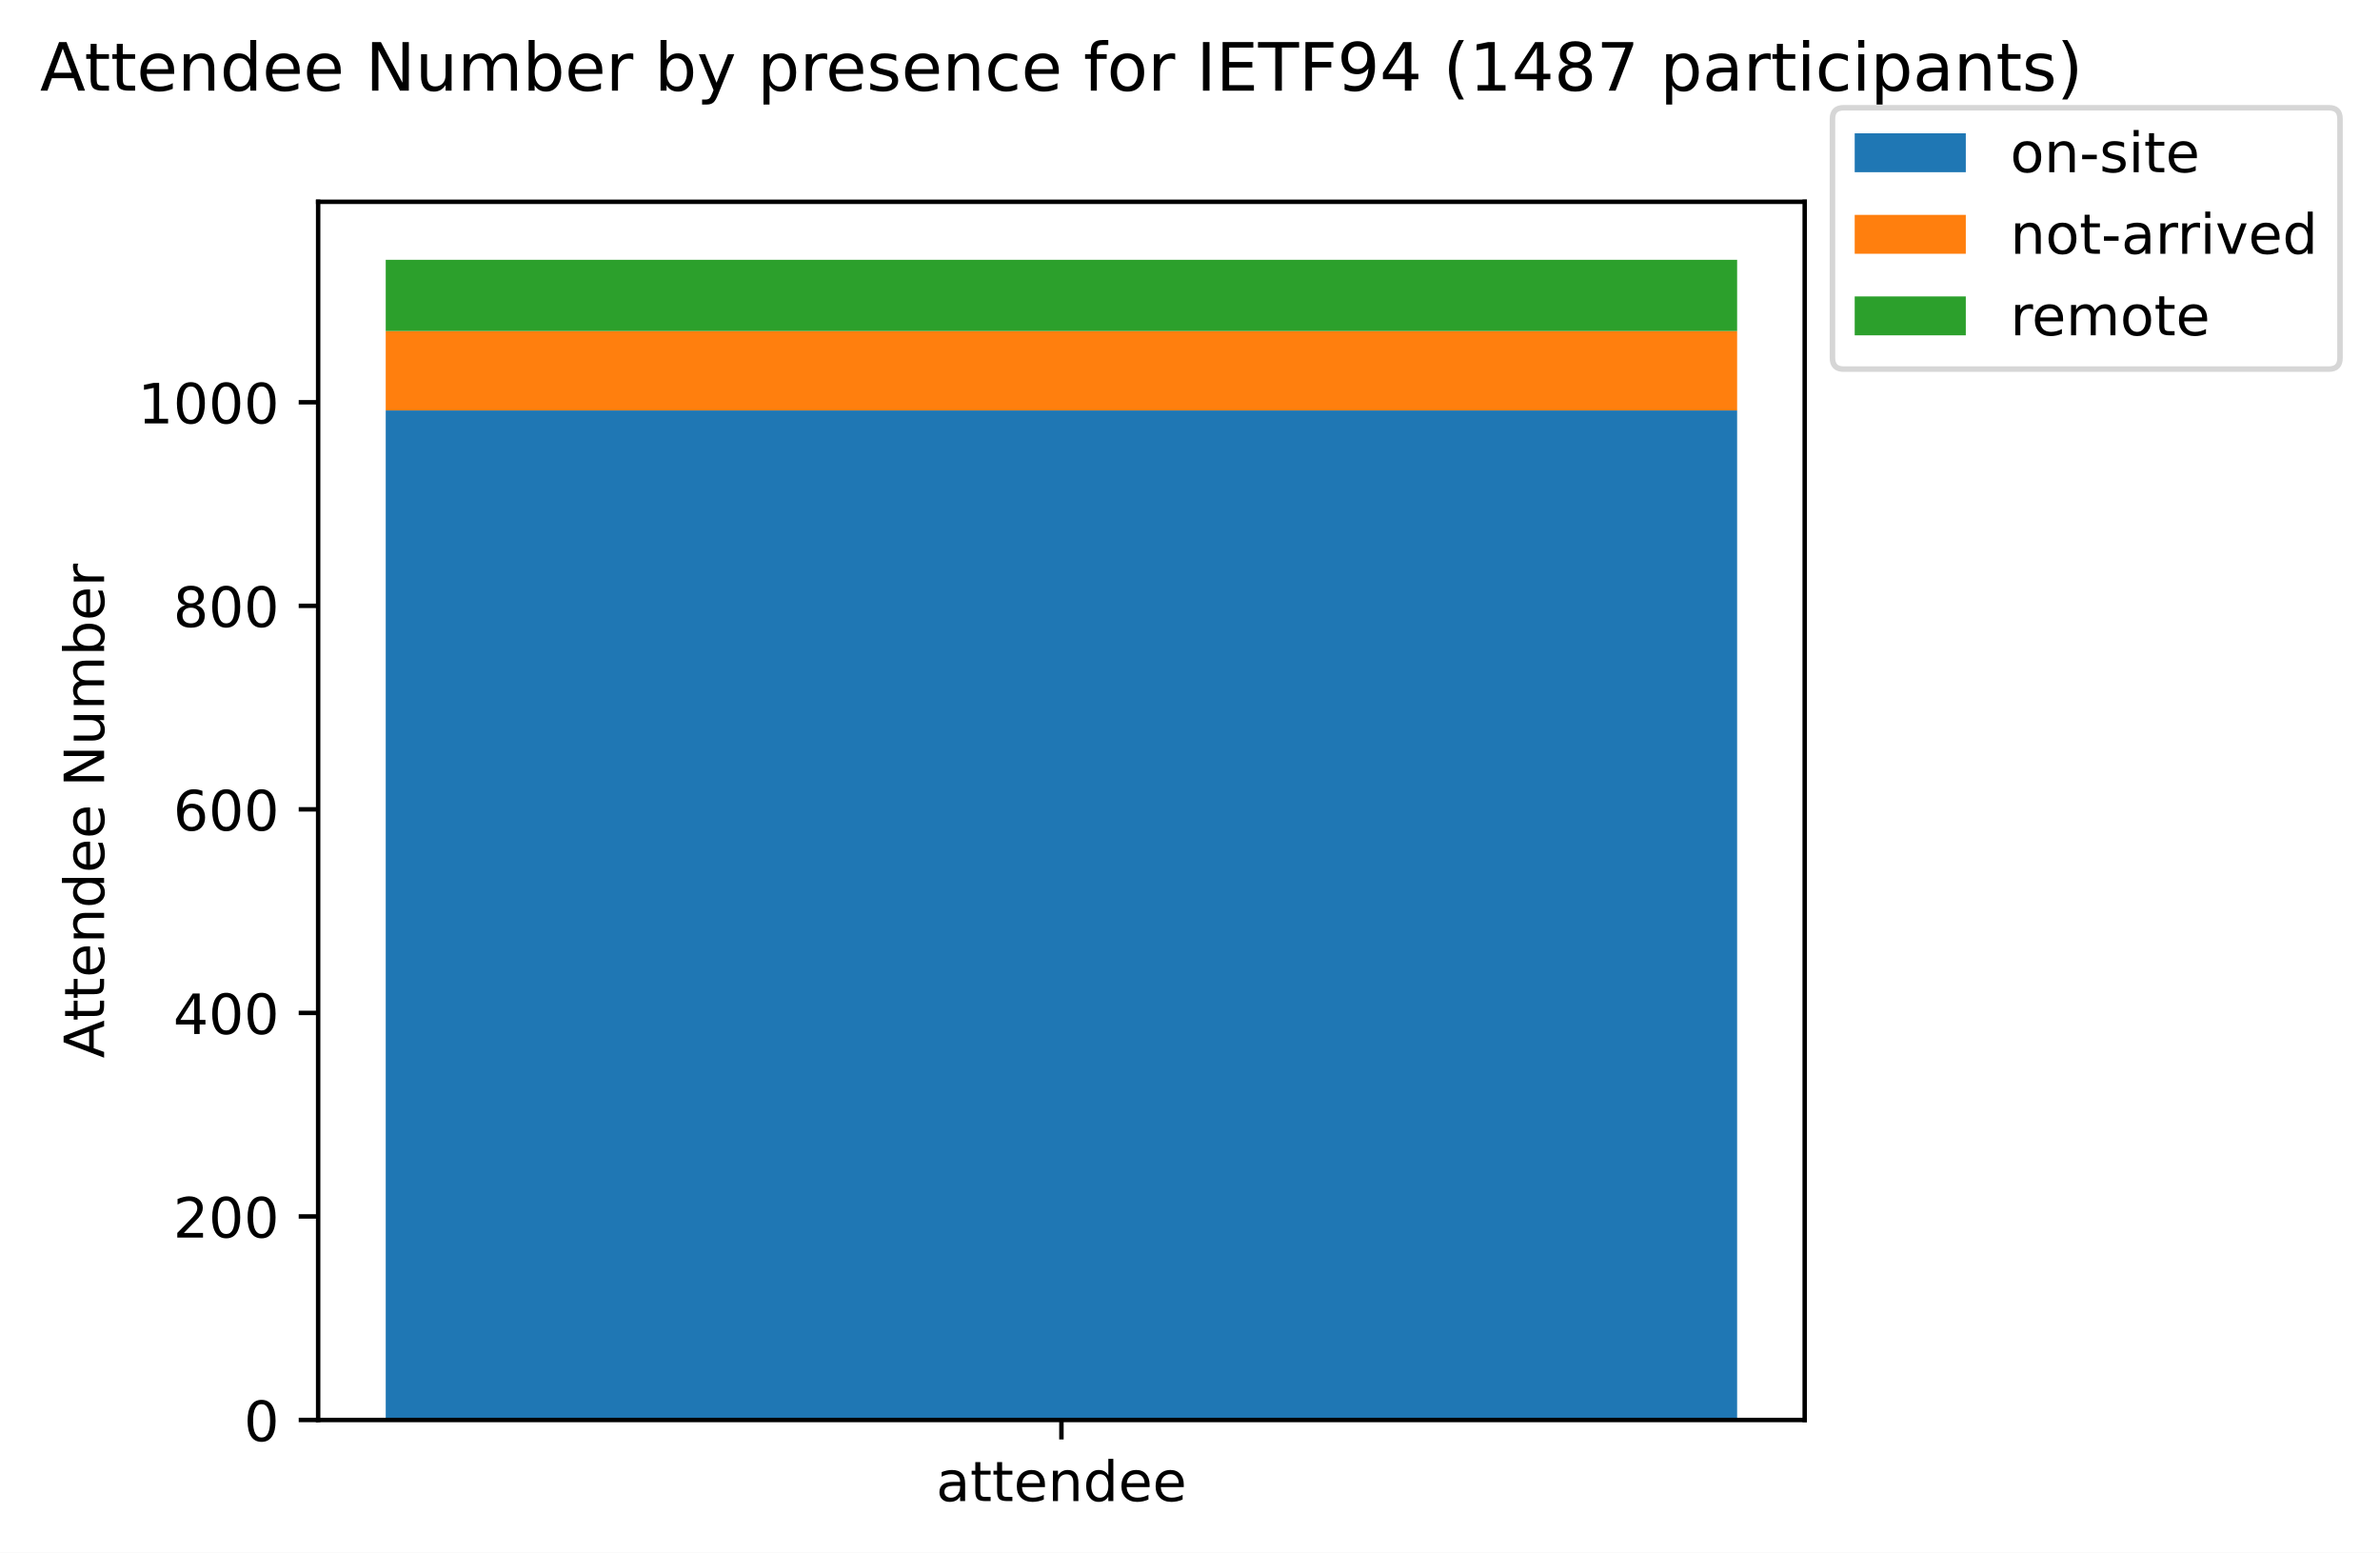
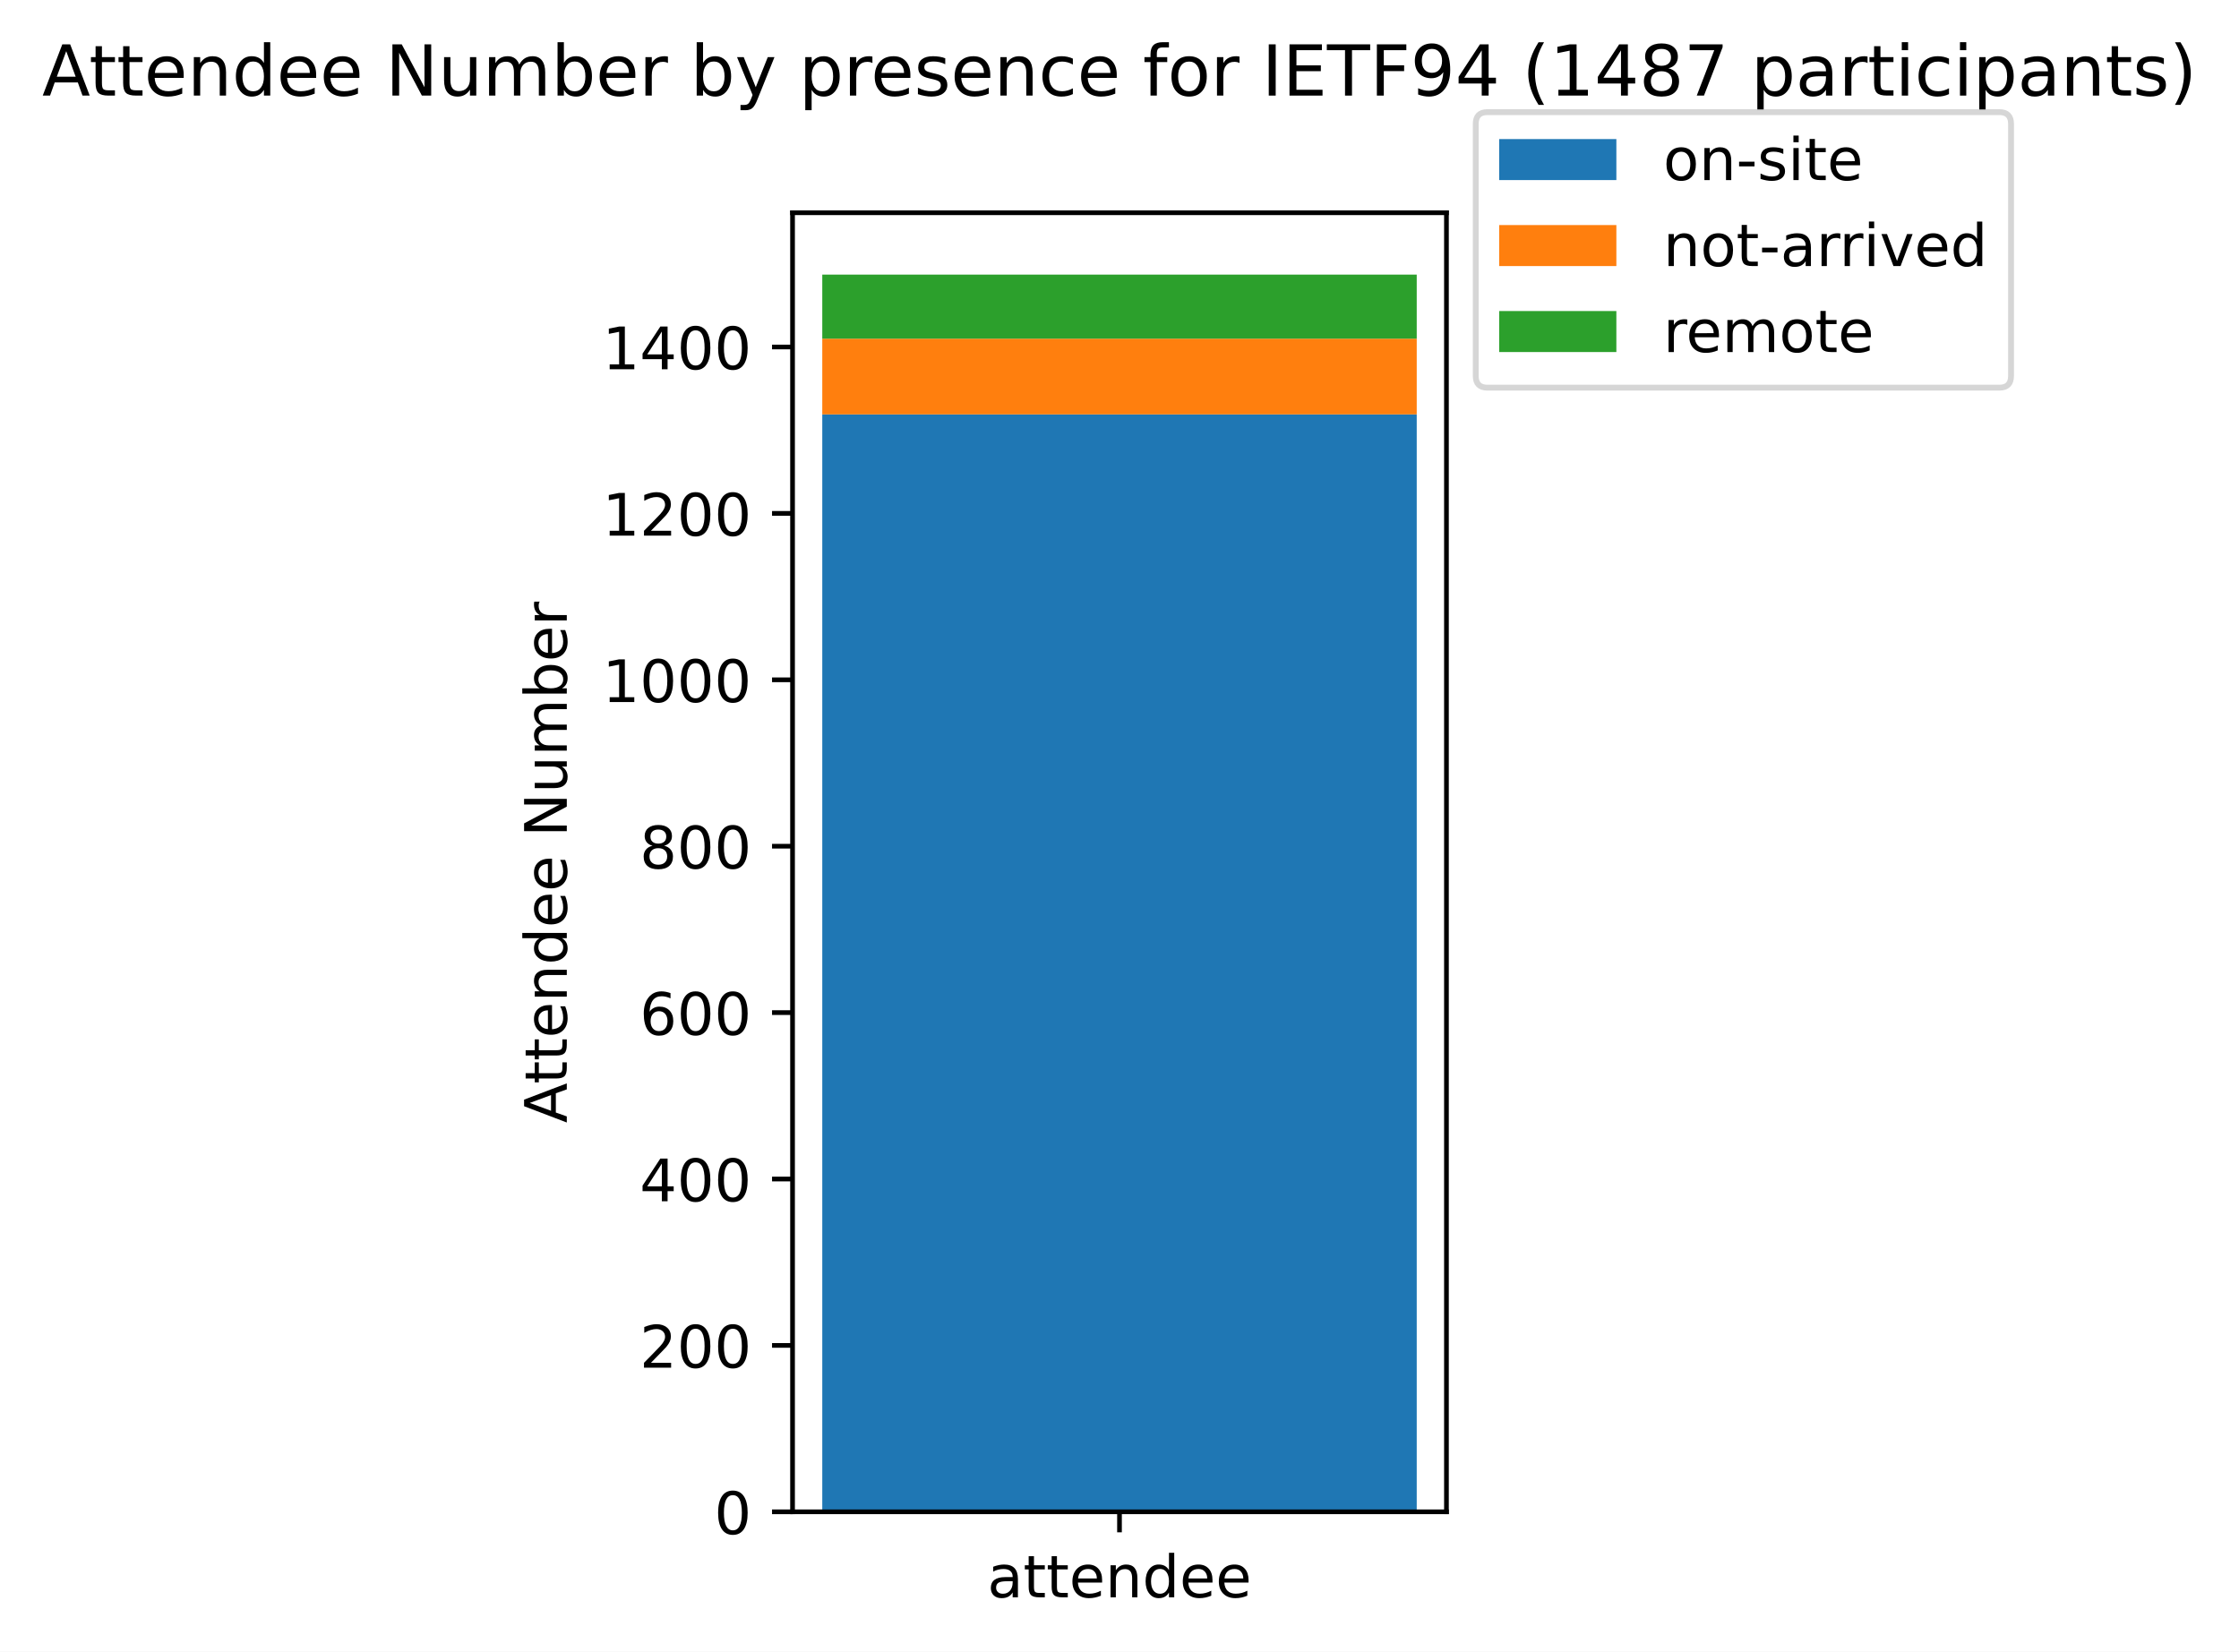
- <svg xmlns="http://www.w3.org/2000/svg" xmlns:xlink="http://www.w3.org/1999/xlink" height="279.436pt" version="1.1" viewBox="0 0 428.416 279.436" width="428.416pt">
+ <svg xmlns="http://www.w3.org/2000/svg" xmlns:xlink="http://www.w3.org/1999/xlink" height="281.956pt" version="1.1" viewBox="0 0 382.127 281.956" width="382.127pt">
  <defs>
    <style type="text/css">
*{stroke-linecap:butt;stroke-linejoin:round;}
  </style>
  </defs>
  <g id="figure_1">
    <g id="patch_1">
-       <path d="M 0 279.436  L 428.416 279.436  L 428.416 0  L 0 0  z " style="fill:#ffffff;" />
+       <path d="M 0 281.956  L 382.127 281.956  L 382.127 0  L 0 0  z " style="fill:#ffffff;" />
    </g>
    <g id="axes_1">
      <g id="patch_2">
-         <path d="M 57.268 255.558  L 324.858 255.558  L 324.858 36.318  L 57.268 36.318  z " style="fill:#ffffff;" />
+         <path d="M 135.263 258.078  L 246.863 258.078  L 246.863 36.318  L 135.263 36.318  z " style="fill:#ffffff;" />
      </g>
      <g id="patch_3">
-         <path clip-path="url(#pee9099009e)" d="M 69.432 255.558  L 312.695 255.558  L 312.695 73.865  L 69.432 73.865  z " style="fill:#1f77b4;" />
+         <path clip-path="url(#p1101fab4f0)" d="M 140.336 258.078  L 241.791 258.078  L 241.791 70.739  L 140.336 70.739  z " style="fill:#1f77b4;" />
      </g>
      <g id="patch_4">
-         <path clip-path="url(#pee9099009e)" d="M 69.432 73.865  L 312.695 73.865  L 312.695 59.579  L 69.432 59.579  z " style="fill:#ff7f0e;" />
+         <path clip-path="url(#p1101fab4f0)" d="M 140.336 70.739  L 241.791 70.739  L 241.791 57.815  L 140.336 57.815  z " style="fill:#ff7f0e;" />
      </g>
      <g id="patch_5">
-         <path clip-path="url(#pee9099009e)" d="M 69.432 59.579  L 312.695 59.579  L 312.695 46.758  L 69.432 46.758  z " style="fill:#2ca02c;" />
+         <path clip-path="url(#p1101fab4f0)" d="M 140.336 57.815  L 241.791 57.815  L 241.791 46.878  L 140.336 46.878  z " style="fill:#2ca02c;" />
      </g>
      <g id="matplotlib.axis_1">
        <g id="xtick_1">
          <g id="line2d_1">
            <defs>
-               <path d="M 0 0  L 0 3.5  " id="ma8710be1d3" style="stroke:#000000;stroke-width:0.8;" />
-             </defs>
-             <g>
-               <use style="stroke:#000000;stroke-width:0.8;" x="191.063" xlink:href="#ma8710be1d3" y="255.558" />
+               <path d="M 0 0  L 0 3.5  " id="m223e22f7ba" style="stroke:#000000;stroke-width:0.8;" />
+             </defs>
+             <g>
+               <use style="stroke:#000000;stroke-width:0.8;" x="191.063" xlink:href="#m223e22f7ba" y="258.078" />
            </g>
          </g>
          <g id="text_1">
            <defs>
              <path d="M 34.281 27.484  Q 23.391 27.484 19.188 25  Q 14.984 22.516 14.984 16.5  Q 14.984 11.719 18.141 8.906  Q 21.297 6.109 26.703 6.109  Q 34.188 6.109 38.703 11.406  Q 43.219 16.703 43.219 25.484  L 43.219 27.484  z M 52.203 31.203  L 52.203 0  L 43.219 0  L 43.219 8.297  Q 40.141 3.328 35.547 0.953  Q 30.953 -1.422 24.312 -1.422  Q 15.922 -1.422 10.953 3.297  Q 6 8.016 6 15.922  Q 6 25.141 12.172 29.828  Q 18.359 34.516 30.609 34.516  L 43.219 34.516  L 43.219 35.406  Q 43.219 41.609 39.141 45  Q 35.062 48.391 27.688 48.391  Q 23 48.391 18.547 47.266  Q 14.109 46.141 10.016 43.891  L 10.016 52.203  Q 14.938 54.109 19.578 55.047  Q 24.219 56 28.609 56  Q 40.484 56 46.344 49.844  Q 52.203 43.703 52.203 31.203  z " id="DejaVuSans-97" />
              <path d="M 18.312 70.219  L 18.312 54.688  L 36.812 54.688  L 36.812 47.703  L 18.312 47.703  L 18.312 18.016  Q 18.312 11.328 20.141 9.422  Q 21.969 7.516 27.594 7.516  L 36.812 7.516  L 36.812 0  L 27.594 0  Q 17.188 0 13.234 3.875  Q 9.281 7.766 9.281 18.016  L 9.281 47.703  L 2.688 47.703  L 2.688 54.688  L 9.281 54.688  L 9.281 70.219  z " id="DejaVuSans-116" />
              <path d="M 56.203 29.594  L 56.203 25.203  L 14.891 25.203  Q 15.484 15.922 20.484 11.062  Q 25.484 6.203 34.422 6.203  Q 39.594 6.203 44.453 7.469  Q 49.312 8.734 54.109 11.281  L 54.109 2.781  Q 49.266 0.734 44.188 -0.344  Q 39.109 -1.422 33.891 -1.422  Q 20.797 -1.422 13.156 6.188  Q 5.516 13.812 5.516 26.812  Q 5.516 40.234 12.766 48.109  Q 20.016 56 32.328 56  Q 43.359 56 49.781 48.891  Q 56.203 41.797 56.203 29.594  z M 47.219 32.234  Q 47.125 39.594 43.094 43.984  Q 39.062 48.391 32.422 48.391  Q 24.906 48.391 20.391 44.141  Q 15.875 39.891 15.188 32.172  z " id="DejaVuSans-101" />
              <path d="M 54.891 33.016  L 54.891 0  L 45.906 0  L 45.906 32.719  Q 45.906 40.484 42.875 44.328  Q 39.844 48.188 33.797 48.188  Q 26.516 48.188 22.312 43.547  Q 18.109 38.922 18.109 30.906  L 18.109 0  L 9.078 0  L 9.078 54.688  L 18.109 54.688  L 18.109 46.188  Q 21.344 51.125 25.703 53.562  Q 30.078 56 35.797 56  Q 45.219 56 50.047 50.172  Q 54.891 44.344 54.891 33.016  z " id="DejaVuSans-110" />
              <path d="M 45.406 46.391  L 45.406 75.984  L 54.391 75.984  L 54.391 0  L 45.406 0  L 45.406 8.203  Q 42.578 3.328 38.25 0.953  Q 33.938 -1.422 27.875 -1.422  Q 17.969 -1.422 11.734 6.484  Q 5.516 14.406 5.516 27.297  Q 5.516 40.188 11.734 48.094  Q 17.969 56 27.875 56  Q 33.938 56 38.25 53.625  Q 42.578 51.266 45.406 46.391  z M 14.797 27.297  Q 14.797 17.391 18.875 11.75  Q 22.953 6.109 30.078 6.109  Q 37.203 6.109 41.297 11.75  Q 45.406 17.391 45.406 27.297  Q 45.406 37.203 41.297 42.844  Q 37.203 48.484 30.078 48.484  Q 22.953 48.484 18.875 42.844  Q 14.797 37.203 14.797 27.297  z " id="DejaVuSans-100" />
            </defs>
-             <g transform="translate(168.5064 270.1566)scale(0.1 -0.1)">
+             <g transform="translate(168.5064 272.6766)scale(0.1 -0.1)">
              <use xlink:href="#DejaVuSans-97" />
              <use x="61.279" xlink:href="#DejaVuSans-116" />
              <use x="100.488" xlink:href="#DejaVuSans-116" />
              <use x="139.697" xlink:href="#DejaVuSans-101" />
              <use x="201.221" xlink:href="#DejaVuSans-110" />
              <use x="264.6" xlink:href="#DejaVuSans-100" />
              <use x="328.076" xlink:href="#DejaVuSans-101" />
              <use x="389.6" xlink:href="#DejaVuSans-101" />
            </g>
          </g>
        </g>
      </g>
      <g id="matplotlib.axis_2">
        <g id="ytick_1">
          <g id="line2d_2">
            <defs>
-               <path d="M 0 0  L -3.5 0  " id="m3cd53a7fe9" style="stroke:#000000;stroke-width:0.8;" />
-             </defs>
-             <g>
-               <use style="stroke:#000000;stroke-width:0.8;" x="57.268" xlink:href="#m3cd53a7fe9" y="255.558" />
+               <path d="M 0 0  L -3.5 0  " id="m75cd4fb793" style="stroke:#000000;stroke-width:0.8;" />
+             </defs>
+             <g>
+               <use style="stroke:#000000;stroke-width:0.8;" x="135.263" xlink:href="#m75cd4fb793" y="258.078" />
            </g>
          </g>
          <g id="text_2">
            <defs>
              <path d="M 31.781 66.406  Q 24.172 66.406 20.328 58.906  Q 16.5 51.422 16.5 36.375  Q 16.5 21.391 20.328 13.891  Q 24.172 6.391 31.781 6.391  Q 39.453 6.391 43.281 13.891  Q 47.125 21.391 47.125 36.375  Q 47.125 51.422 43.281 58.906  Q 39.453 66.406 31.781 66.406  z M 31.781 74.219  Q 44.047 74.219 50.516 64.516  Q 56.984 54.828 56.984 36.375  Q 56.984 17.969 50.516 8.266  Q 44.047 -1.422 31.781 -1.422  Q 19.531 -1.422 13.062 8.266  Q 6.594 17.969 6.594 36.375  Q 6.594 54.828 13.062 64.516  Q 19.531 74.219 31.781 74.219  z " id="DejaVuSans-48" />
            </defs>
-             <g transform="translate(43.90594 259.3573)scale(0.1 -0.1)">
+             <g transform="translate(121.9009 261.8773)scale(0.1 -0.1)">
              <use xlink:href="#DejaVuSans-48" />
            </g>
          </g>
        </g>
        <g id="ytick_2">
          <g id="line2d_3">
            <g>
-               <use style="stroke:#000000;stroke-width:0.8;" x="57.268" xlink:href="#m3cd53a7fe9" y="218.927" />
+               <use style="stroke:#000000;stroke-width:0.8;" x="135.263" xlink:href="#m75cd4fb793" y="229.672" />
            </g>
          </g>
          <g id="text_3">
            <defs>
              <path d="M 19.188 8.297  L 53.609 8.297  L 53.609 0  L 7.328 0  L 7.328 8.297  Q 12.938 14.109 22.625 23.891  Q 32.328 33.688 34.812 36.531  Q 39.547 41.844 41.422 45.531  Q 43.312 49.219 43.312 52.781  Q 43.312 58.594 39.234 62.25  Q 35.156 65.922 28.609 65.922  Q 23.969 65.922 18.812 64.312  Q 13.672 62.703 7.812 59.422  L 7.812 69.391  Q 13.766 71.781 18.938 73  Q 24.125 74.219 28.422 74.219  Q 39.75 74.219 46.484 68.547  Q 53.219 62.891 53.219 53.422  Q 53.219 48.922 51.531 44.891  Q 49.859 40.875 45.406 35.406  Q 44.188 33.984 37.641 27.219  Q 31.109 20.453 19.188 8.297  z " id="DejaVuSans-50" />
            </defs>
-             <g transform="translate(31.18094 222.7258)scale(0.1 -0.1)">
+             <g transform="translate(109.1759 233.4712)scale(0.1 -0.1)">
              <use xlink:href="#DejaVuSans-50" />
              <use x="63.623" xlink:href="#DejaVuSans-48" />
              <use x="127.246" xlink:href="#DejaVuSans-48" />
            </g>
          </g>
        </g>
        <g id="ytick_3">
          <g id="line2d_4">
            <g>
-               <use style="stroke:#000000;stroke-width:0.8;" x="57.268" xlink:href="#m3cd53a7fe9" y="182.295" />
+               <use style="stroke:#000000;stroke-width:0.8;" x="135.263" xlink:href="#m75cd4fb793" y="201.266" />
            </g>
          </g>
          <g id="text_4">
            <defs>
              <path d="M 37.797 64.312  L 12.891 25.391  L 37.797 25.391  z M 35.203 72.906  L 47.609 72.906  L 47.609 25.391  L 58.016 25.391  L 58.016 17.188  L 47.609 17.188  L 47.609 0  L 37.797 0  L 37.797 17.188  L 4.891 17.188  L 4.891 26.703  z " id="DejaVuSans-52" />
            </defs>
-             <g transform="translate(31.18094 186.0942)scale(0.1 -0.1)">
+             <g transform="translate(109.1759 205.065)scale(0.1 -0.1)">
              <use xlink:href="#DejaVuSans-52" />
              <use x="63.623" xlink:href="#DejaVuSans-48" />
              <use x="127.246" xlink:href="#DejaVuSans-48" />
            </g>
          </g>
        </g>
        <g id="ytick_4">
          <g id="line2d_5">
            <g>
-               <use style="stroke:#000000;stroke-width:0.8;" x="57.268" xlink:href="#m3cd53a7fe9" y="145.663" />
+               <use style="stroke:#000000;stroke-width:0.8;" x="135.263" xlink:href="#m75cd4fb793" y="172.86" />
            </g>
          </g>
          <g id="text_5">
            <defs>
              <path d="M 33.016 40.375  Q 26.375 40.375 22.484 35.828  Q 18.609 31.297 18.609 23.391  Q 18.609 15.531 22.484 10.953  Q 26.375 6.391 33.016 6.391  Q 39.656 6.391 43.531 10.953  Q 47.406 15.531 47.406 23.391  Q 47.406 31.297 43.531 35.828  Q 39.656 40.375 33.016 40.375  z M 52.594 71.297  L 52.594 62.312  Q 48.875 64.062 45.094 64.984  Q 41.312 65.922 37.594 65.922  Q 27.828 65.922 22.672 59.328  Q 17.531 52.734 16.797 39.406  Q 19.672 43.656 24.016 45.922  Q 28.375 48.188 33.594 48.188  Q 44.578 48.188 50.953 41.516  Q 57.328 34.859 57.328 23.391  Q 57.328 12.156 50.688 5.359  Q 44.047 -1.422 33.016 -1.422  Q 20.359 -1.422 13.672 8.266  Q 6.984 17.969 6.984 36.375  Q 6.984 53.656 15.188 63.938  Q 23.391 74.219 37.203 74.219  Q 40.922 74.219 44.703 73.484  Q 48.484 72.75 52.594 71.297  z " id="DejaVuSans-54" />
            </defs>
-             <g transform="translate(31.18094 149.4626)scale(0.1 -0.1)">
+             <g transform="translate(109.1759 176.6588)scale(0.1 -0.1)">
              <use xlink:href="#DejaVuSans-54" />
              <use x="63.623" xlink:href="#DejaVuSans-48" />
              <use x="127.246" xlink:href="#DejaVuSans-48" />
            </g>
          </g>
        </g>
        <g id="ytick_5">
          <g id="line2d_6">
            <g>
-               <use style="stroke:#000000;stroke-width:0.8;" x="57.268" xlink:href="#m3cd53a7fe9" y="109.032" />
+               <use style="stroke:#000000;stroke-width:0.8;" x="135.263" xlink:href="#m75cd4fb793" y="144.453" />
            </g>
          </g>
          <g id="text_6">
            <defs>
              <path d="M 31.781 34.625  Q 24.75 34.625 20.719 30.859  Q 16.703 27.094 16.703 20.516  Q 16.703 13.922 20.719 10.156  Q 24.75 6.391 31.781 6.391  Q 38.812 6.391 42.859 10.172  Q 46.922 13.969 46.922 20.516  Q 46.922 27.094 42.891 30.859  Q 38.875 34.625 31.781 34.625  z M 21.922 38.812  Q 15.578 40.375 12.031 44.719  Q 8.5 49.078 8.5 55.328  Q 8.5 64.062 14.719 69.141  Q 20.953 74.219 31.781 74.219  Q 42.672 74.219 48.875 69.141  Q 55.078 64.062 55.078 55.328  Q 55.078 49.078 51.531 44.719  Q 48 40.375 41.703 38.812  Q 48.828 37.156 52.797 32.312  Q 56.781 27.484 56.781 20.516  Q 56.781 9.906 50.312 4.234  Q 43.844 -1.422 31.781 -1.422  Q 19.734 -1.422 13.25 4.234  Q 6.781 9.906 6.781 20.516  Q 6.781 27.484 10.781 32.312  Q 14.797 37.156 21.922 38.812  z M 18.312 54.391  Q 18.312 48.734 21.844 45.562  Q 25.391 42.391 31.781 42.391  Q 38.141 42.391 41.719 45.562  Q 45.312 48.734 45.312 54.391  Q 45.312 60.062 41.719 63.234  Q 38.141 66.406 31.781 66.406  Q 25.391 66.406 21.844 63.234  Q 18.312 60.062 18.312 54.391  z " id="DejaVuSans-56" />
            </defs>
-             <g transform="translate(31.18094 112.831)scale(0.1 -0.1)">
+             <g transform="translate(109.1759 148.2526)scale(0.1 -0.1)">
              <use xlink:href="#DejaVuSans-56" />
              <use x="63.623" xlink:href="#DejaVuSans-48" />
              <use x="127.246" xlink:href="#DejaVuSans-48" />
            </g>
          </g>
        </g>
        <g id="ytick_6">
          <g id="line2d_7">
            <g>
-               <use style="stroke:#000000;stroke-width:0.8;" x="57.268" xlink:href="#m3cd53a7fe9" y="72.4" />
+               <use style="stroke:#000000;stroke-width:0.8;" x="135.263" xlink:href="#m75cd4fb793" y="116.047" />
            </g>
          </g>
          <g id="text_7">
            <defs>
              <path d="M 12.406 8.297  L 28.516 8.297  L 28.516 63.922  L 10.984 60.406  L 10.984 69.391  L 28.422 72.906  L 38.281 72.906  L 38.281 8.297  L 54.391 8.297  L 54.391 0  L 12.406 0  z " id="DejaVuSans-49" />
            </defs>
-             <g transform="translate(24.81844 76.19945)scale(0.1 -0.1)">
+             <g transform="translate(102.8134 119.8464)scale(0.1 -0.1)">
              <use xlink:href="#DejaVuSans-49" />
              <use x="63.623" xlink:href="#DejaVuSans-48" />
              <use x="127.246" xlink:href="#DejaVuSans-48" />
              <use x="190.869" xlink:href="#DejaVuSans-48" />
            </g>
          </g>
        </g>
-         <g id="text_8">
+         <g id="ytick_7">
+           <g id="line2d_8">
+             <g>
+               <use style="stroke:#000000;stroke-width:0.8;" x="135.263" xlink:href="#m75cd4fb793" y="87.641" />
+             </g>
+           </g>
+           <g id="text_8">
+             <g transform="translate(102.8134 91.44022)scale(0.1 -0.1)">
+               <use xlink:href="#DejaVuSans-49" />
+               <use x="63.623" xlink:href="#DejaVuSans-50" />
+               <use x="127.246" xlink:href="#DejaVuSans-48" />
+               <use x="190.869" xlink:href="#DejaVuSans-48" />
+             </g>
+           </g>
+         </g>
+         <g id="ytick_8">
+           <g id="line2d_9">
+             <g>
+               <use style="stroke:#000000;stroke-width:0.8;" x="135.263" xlink:href="#m75cd4fb793" y="59.235" />
+             </g>
+           </g>
+           <g id="text_9">
+             <g transform="translate(102.8134 63.03404)scale(0.1 -0.1)">
+               <use xlink:href="#DejaVuSans-49" />
+               <use x="63.623" xlink:href="#DejaVuSans-52" />
+               <use x="127.246" xlink:href="#DejaVuSans-48" />
+               <use x="190.869" xlink:href="#DejaVuSans-48" />
+             </g>
+           </g>
+         </g>
+         <g id="text_10">
          <defs>
            <path d="M 34.188 63.188  L 20.797 26.906  L 47.609 26.906  z M 28.609 72.906  L 39.797 72.906  L 67.578 0  L 57.328 0  L 50.688 18.703  L 17.828 18.703  L 11.188 0  L 0.781 0  z " id="DejaVuSans-65" />
            <path id="DejaVuSans-32" />
            <path d="M 9.812 72.906  L 23.094 72.906  L 55.422 11.922  L 55.422 72.906  L 64.984 72.906  L 64.984 0  L 51.703 0  L 19.391 60.984  L 19.391 0  L 9.812 0  z " id="DejaVuSans-78" />
            <path d="M 8.5 21.578  L 8.5 54.688  L 17.484 54.688  L 17.484 21.922  Q 17.484 14.156 20.5 10.266  Q 23.531 6.391 29.594 6.391  Q 36.859 6.391 41.078 11.031  Q 45.312 15.672 45.312 23.688  L 45.312 54.688  L 54.297 54.688  L 54.297 0  L 45.312 0  L 45.312 8.406  Q 42.047 3.422 37.719 1  Q 33.406 -1.422 27.688 -1.422  Q 18.266 -1.422 13.375 4.438  Q 8.5 10.297 8.5 21.578  z M 31.109 56  z " id="DejaVuSans-117" />
            <path d="M 52 44.188  Q 55.375 50.25 60.062 53.125  Q 64.75 56 71.094 56  Q 79.641 56 84.281 50.016  Q 88.922 44.047 88.922 33.016  L 88.922 0  L 79.891 0  L 79.891 32.719  Q 79.891 40.578 77.094 44.375  Q 74.312 48.188 68.609 48.188  Q 61.625 48.188 57.562 43.547  Q 53.516 38.922 53.516 30.906  L 53.516 0  L 44.484 0  L 44.484 32.719  Q 44.484 40.625 41.703 44.406  Q 38.922 48.188 33.109 48.188  Q 26.219 48.188 22.156 43.531  Q 18.109 38.875 18.109 30.906  L 18.109 0  L 9.078 0  L 9.078 54.688  L 18.109 54.688  L 18.109 46.188  Q 21.188 51.219 25.484 53.609  Q 29.781 56 35.688 56  Q 41.656 56 45.828 52.969  Q 50 49.953 52 44.188  z " id="DejaVuSans-109" />
            <path d="M 48.688 27.297  Q 48.688 37.203 44.609 42.844  Q 40.531 48.484 33.406 48.484  Q 26.266 48.484 22.188 42.844  Q 18.109 37.203 18.109 27.297  Q 18.109 17.391 22.188 11.75  Q 26.266 6.109 33.406 6.109  Q 40.531 6.109 44.609 11.75  Q 48.688 17.391 48.688 27.297  z M 18.109 46.391  Q 20.953 51.266 25.266 53.625  Q 29.594 56 35.594 56  Q 45.562 56 51.781 48.094  Q 58.016 40.188 58.016 27.297  Q 58.016 14.406 51.781 6.484  Q 45.562 -1.422 35.594 -1.422  Q 29.594 -1.422 25.266 0.953  Q 20.953 3.328 18.109 8.203  L 18.109 0  L 9.078 0  L 9.078 75.984  L 18.109 75.984  z " id="DejaVuSans-98" />
            <path d="M 41.109 46.297  Q 39.594 47.172 37.812 47.578  Q 36.031 48 33.891 48  Q 26.266 48 22.188 43.047  Q 18.109 38.094 18.109 28.812  L 18.109 0  L 9.078 0  L 9.078 54.688  L 18.109 54.688  L 18.109 46.188  Q 20.953 51.172 25.484 53.578  Q 30.031 56 36.531 56  Q 37.453 56 38.578 55.875  Q 39.703 55.766 41.062 55.516  z " id="DejaVuSans-114" />
          </defs>
-           <g transform="translate(18.73875 190.4389)rotate(-90)scale(0.1 -0.1)">
+           <g transform="translate(96.73375 191.6989)rotate(-90)scale(0.1 -0.1)">
            <use xlink:href="#DejaVuSans-65" />
            <use x="66.658" xlink:href="#DejaVuSans-116" />
            <use x="105.867" xlink:href="#DejaVuSans-116" />
            <use x="145.076" xlink:href="#DejaVuSans-101" />
            <use x="206.6" xlink:href="#DejaVuSans-110" />
            <use x="269.979" xlink:href="#DejaVuSans-100" />
            <use x="333.455" xlink:href="#DejaVuSans-101" />
            <use x="394.979" xlink:href="#DejaVuSans-101" />
            <use x="456.502" xlink:href="#DejaVuSans-32" />
            <use x="488.289" xlink:href="#DejaVuSans-78" />
            <use x="563.094" xlink:href="#DejaVuSans-117" />
            <use x="626.473" xlink:href="#DejaVuSans-109" />
            <use x="723.885" xlink:href="#DejaVuSans-98" />
            <use x="787.361" xlink:href="#DejaVuSans-101" />
            <use x="848.885" xlink:href="#DejaVuSans-114" />
          </g>
        </g>
      </g>
      <g id="patch_6">
-         <path d="M 57.268 255.558  L 57.268 36.318  " style="fill:none;stroke:#000000;stroke-linecap:square;stroke-linejoin:miter;stroke-width:0.8;" />
+         <path d="M 135.263 258.078  L 135.263 36.318  " style="fill:none;stroke:#000000;stroke-linecap:square;stroke-linejoin:miter;stroke-width:0.8;" />
      </g>
      <g id="patch_7">
-         <path d="M 324.858 255.558  L 324.858 36.318  " style="fill:none;stroke:#000000;stroke-linecap:square;stroke-linejoin:miter;stroke-width:0.8;" />
+         <path d="M 246.863 258.078  L 246.863 36.318  " style="fill:none;stroke:#000000;stroke-linecap:square;stroke-linejoin:miter;stroke-width:0.8;" />
      </g>
      <g id="patch_8">
-         <path d="M 57.268 255.558  L 324.858 255.558  " style="fill:none;stroke:#000000;stroke-linecap:square;stroke-linejoin:miter;stroke-width:0.8;" />
+         <path d="M 135.263 258.078  L 246.863 258.078  " style="fill:none;stroke:#000000;stroke-linecap:square;stroke-linejoin:miter;stroke-width:0.8;" />
      </g>
      <g id="patch_9">
-         <path d="M 57.268 36.318  L 324.858 36.318  " style="fill:none;stroke:#000000;stroke-linecap:square;stroke-linejoin:miter;stroke-width:0.8;" />
-       </g>
-       <g id="text_9">
+         <path d="M 135.263 36.318  L 246.863 36.318  " style="fill:none;stroke:#000000;stroke-linecap:square;stroke-linejoin:miter;stroke-width:0.8;" />
+       </g>
+       <g id="text_11">
        <defs>
          <path d="M 32.172 -5.078  Q 28.375 -14.844 24.75 -17.812  Q 21.141 -20.797 15.094 -20.797  L 7.906 -20.797  L 7.906 -13.281  L 13.188 -13.281  Q 16.891 -13.281 18.938 -11.516  Q 21 -9.766 23.484 -3.219  L 25.094 0.875  L 2.984 54.688  L 12.5 54.688  L 29.594 11.922  L 46.688 54.688  L 56.203 54.688  z " id="DejaVuSans-121" />
          <path d="M 18.109 8.203  L 18.109 -20.797  L 9.078 -20.797  L 9.078 54.688  L 18.109 54.688  L 18.109 46.391  Q 20.953 51.266 25.266 53.625  Q 29.594 56 35.594 56  Q 45.562 56 51.781 48.094  Q 58.016 40.188 58.016 27.297  Q 58.016 14.406 51.781 6.484  Q 45.562 -1.422 35.594 -1.422  Q 29.594 -1.422 25.266 0.953  Q 20.953 3.328 18.109 8.203  z M 48.688 27.297  Q 48.688 37.203 44.609 42.844  Q 40.531 48.484 33.406 48.484  Q 26.266 48.484 22.188 42.844  Q 18.109 37.203 18.109 27.297  Q 18.109 17.391 22.188 11.75  Q 26.266 6.109 33.406 6.109  Q 40.531 6.109 44.609 11.75  Q 48.688 17.391 48.688 27.297  z " id="DejaVuSans-112" />
          <path d="M 44.281 53.078  L 44.281 44.578  Q 40.484 46.531 36.375 47.5  Q 32.281 48.484 27.875 48.484  Q 21.188 48.484 17.844 46.438  Q 14.5 44.391 14.5 40.281  Q 14.5 37.156 16.891 35.375  Q 19.281 33.594 26.516 31.984  L 29.594 31.297  Q 39.156 29.25 43.188 25.516  Q 47.219 21.781 47.219 15.094  Q 47.219 7.469 41.188 3.016  Q 35.156 -1.422 24.609 -1.422  Q 20.219 -1.422 15.453 -0.562  Q 10.688 0.297 5.422 2  L 5.422 11.281  Q 10.406 8.688 15.234 7.391  Q 20.062 6.109 24.812 6.109  Q 31.156 6.109 34.562 8.281  Q 37.984 10.453 37.984 14.406  Q 37.984 18.062 35.516 20.016  Q 33.062 21.969 24.703 23.781  L 21.578 24.516  Q 13.234 26.266 9.516 29.906  Q 5.812 33.547 5.812 39.891  Q 5.812 47.609 11.281 51.797  Q 16.75 56 26.812 56  Q 31.781 56 36.172 55.266  Q 40.578 54.547 44.281 53.078  z " id="DejaVuSans-115" />
          <path d="M 48.781 52.594  L 48.781 44.188  Q 44.969 46.297 41.141 47.344  Q 37.312 48.391 33.406 48.391  Q 24.656 48.391 19.812 42.844  Q 14.984 37.312 14.984 27.297  Q 14.984 17.281 19.812 11.734  Q 24.656 6.203 33.406 6.203  Q 37.312 6.203 41.141 7.25  Q 44.969 8.297 48.781 10.406  L 48.781 2.094  Q 45.016 0.344 40.984 -0.531  Q 36.969 -1.422 32.422 -1.422  Q 20.062 -1.422 12.781 6.344  Q 5.516 14.109 5.516 27.297  Q 5.516 40.672 12.859 48.328  Q 20.219 56 33.016 56  Q 37.156 56 41.109 55.141  Q 45.062 54.297 48.781 52.594  z " id="DejaVuSans-99" />
          <path d="M 37.109 75.984  L 37.109 68.5  L 28.516 68.5  Q 23.688 68.5 21.797 66.547  Q 19.922 64.594 19.922 59.516  L 19.922 54.688  L 34.719 54.688  L 34.719 47.703  L 19.922 47.703  L 19.922 0  L 10.891 0  L 10.891 47.703  L 2.297 47.703  L 2.297 54.688  L 10.891 54.688  L 10.891 58.5  Q 10.891 67.625 15.141 71.797  Q 19.391 75.984 28.609 75.984  z " id="DejaVuSans-102" />
          <path d="M 30.609 48.391  Q 23.391 48.391 19.188 42.75  Q 14.984 37.109 14.984 27.297  Q 14.984 17.484 19.156 11.844  Q 23.344 6.203 30.609 6.203  Q 37.797 6.203 41.984 11.859  Q 46.188 17.531 46.188 27.297  Q 46.188 37.016 41.984 42.703  Q 37.797 48.391 30.609 48.391  z M 30.609 56  Q 42.328 56 49.016 48.375  Q 55.719 40.766 55.719 27.297  Q 55.719 13.875 49.016 6.219  Q 42.328 -1.422 30.609 -1.422  Q 18.844 -1.422 12.172 6.219  Q 5.516 13.875 5.516 27.297  Q 5.516 40.766 12.172 48.375  Q 18.844 56 30.609 56  z " id="DejaVuSans-111" />
          <path d="M 9.812 72.906  L 19.672 72.906  L 19.672 0  L 9.812 0  z " id="DejaVuSans-73" />
          <path d="M 9.812 72.906  L 55.906 72.906  L 55.906 64.594  L 19.672 64.594  L 19.672 43.016  L 54.391 43.016  L 54.391 34.719  L 19.672 34.719  L 19.672 8.297  L 56.781 8.297  L 56.781 0  L 9.812 0  z " id="DejaVuSans-69" />
          <path d="M -0.297 72.906  L 61.375 72.906  L 61.375 64.594  L 35.5 64.594  L 35.5 0  L 25.594 0  L 25.594 64.594  L -0.297 64.594  z " id="DejaVuSans-84" />
          <path d="M 9.812 72.906  L 51.703 72.906  L 51.703 64.594  L 19.672 64.594  L 19.672 43.109  L 48.578 43.109  L 48.578 34.812  L 19.672 34.812  L 19.672 0  L 9.812 0  z " id="DejaVuSans-70" />
          <path d="M 10.984 1.516  L 10.984 10.5  Q 14.703 8.734 18.5 7.812  Q 22.312 6.891 25.984 6.891  Q 35.75 6.891 40.891 13.453  Q 46.047 20.016 46.781 33.406  Q 43.953 29.203 39.594 26.953  Q 35.25 24.703 29.984 24.703  Q 19.047 24.703 12.672 31.312  Q 6.297 37.938 6.297 49.422  Q 6.297 60.641 12.938 67.422  Q 19.578 74.219 30.609 74.219  Q 43.266 74.219 49.922 64.516  Q 56.594 54.828 56.594 36.375  Q 56.594 19.141 48.406 8.859  Q 40.234 -1.422 26.422 -1.422  Q 22.703 -1.422 18.891 -0.688  Q 15.094 0.047 10.984 1.516  z M 30.609 32.422  Q 37.25 32.422 41.125 36.953  Q 45.016 41.5 45.016 49.422  Q 45.016 57.281 41.125 61.844  Q 37.25 66.406 30.609 66.406  Q 23.969 66.406 20.094 61.844  Q 16.219 57.281 16.219 49.422  Q 16.219 41.5 20.094 36.953  Q 23.969 32.422 30.609 32.422  z " id="DejaVuSans-57" />
          <path d="M 31 75.875  Q 24.469 64.656 21.281 53.656  Q 18.109 42.672 18.109 31.391  Q 18.109 20.125 21.312 9.062  Q 24.516 -2 31 -13.188  L 23.188 -13.188  Q 15.875 -1.703 12.234 9.375  Q 8.594 20.453 8.594 31.391  Q 8.594 42.281 12.203 53.312  Q 15.828 64.359 23.188 75.875  z " id="DejaVuSans-40" />
          <path d="M 8.203 72.906  L 55.078 72.906  L 55.078 68.703  L 28.609 0  L 18.312 0  L 43.219 64.594  L 8.203 64.594  z " id="DejaVuSans-55" />
          <path d="M 9.422 54.688  L 18.406 54.688  L 18.406 0  L 9.422 0  z M 9.422 75.984  L 18.406 75.984  L 18.406 64.594  L 9.422 64.594  z " id="DejaVuSans-105" />
          <path d="M 8.016 75.875  L 15.828 75.875  Q 23.141 64.359 26.781 53.312  Q 30.422 42.281 30.422 31.391  Q 30.422 20.453 26.781 9.375  Q 23.141 -1.703 15.828 -13.188  L 8.016 -13.188  Q 14.5 -2 17.703 9.062  Q 20.906 20.125 20.906 31.391  Q 20.906 42.672 17.703 53.656  Q 14.5 64.656 8.016 75.875  z " id="DejaVuSans-41" />
        </defs>
        <g transform="translate(7.2 16.31812)scale(0.12 -0.12)">
          <use xlink:href="#DejaVuSans-65" />
          <use x="66.658" xlink:href="#DejaVuSans-116" />
          <use x="105.867" xlink:href="#DejaVuSans-116" />
          <use x="145.076" xlink:href="#DejaVuSans-101" />
          <use x="206.6" xlink:href="#DejaVuSans-110" />
          <use x="269.979" xlink:href="#DejaVuSans-100" />
          <use x="333.455" xlink:href="#DejaVuSans-101" />
          <use x="394.979" xlink:href="#DejaVuSans-101" />
          <use x="456.502" xlink:href="#DejaVuSans-32" />
          <use x="488.289" xlink:href="#DejaVuSans-78" />
          <use x="563.094" xlink:href="#DejaVuSans-117" />
          <use x="626.473" xlink:href="#DejaVuSans-109" />
          <use x="723.885" xlink:href="#DejaVuSans-98" />
          <use x="787.361" xlink:href="#DejaVuSans-101" />
          <use x="848.885" xlink:href="#DejaVuSans-114" />
          <use x="889.998" xlink:href="#DejaVuSans-32" />
          <use x="921.785" xlink:href="#DejaVuSans-98" />
          <use x="985.262" xlink:href="#DejaVuSans-121" />
          <use x="1044.441" xlink:href="#DejaVuSans-32" />
          <use x="1076.229" xlink:href="#DejaVuSans-112" />
          <use x="1139.705" xlink:href="#DejaVuSans-114" />
          <use x="1178.568" xlink:href="#DejaVuSans-101" />
          <use x="1240.092" xlink:href="#DejaVuSans-115" />
          <use x="1292.191" xlink:href="#DejaVuSans-101" />
          <use x="1353.715" xlink:href="#DejaVuSans-110" />
          <use x="1417.094" xlink:href="#DejaVuSans-99" />
          <use x="1472.074" xlink:href="#DejaVuSans-101" />
          <use x="1533.598" xlink:href="#DejaVuSans-32" />
          <use x="1565.385" xlink:href="#DejaVuSans-102" />
          <use x="1600.59" xlink:href="#DejaVuSans-111" />
          <use x="1661.771" xlink:href="#DejaVuSans-114" />
          <use x="1702.885" xlink:href="#DejaVuSans-32" />
          <use x="1734.672" xlink:href="#DejaVuSans-73" />
          <use x="1764.164" xlink:href="#DejaVuSans-69" />
          <use x="1827.348" xlink:href="#DejaVuSans-84" />
          <use x="1888.432" xlink:href="#DejaVuSans-70" />
          <use x="1945.951" xlink:href="#DejaVuSans-57" />
          <use x="2009.574" xlink:href="#DejaVuSans-52" />
          <use x="2073.197" xlink:href="#DejaVuSans-32" />
          <use x="2104.984" xlink:href="#DejaVuSans-40" />
          <use x="2143.998" xlink:href="#DejaVuSans-49" />
          <use x="2207.621" xlink:href="#DejaVuSans-52" />
          <use x="2271.244" xlink:href="#DejaVuSans-56" />
          <use x="2334.867" xlink:href="#DejaVuSans-55" />
          <use x="2398.49" xlink:href="#DejaVuSans-32" />
          <use x="2430.277" xlink:href="#DejaVuSans-112" />
          <use x="2493.754" xlink:href="#DejaVuSans-97" />
          <use x="2555.033" xlink:href="#DejaVuSans-114" />
          <use x="2596.146" xlink:href="#DejaVuSans-116" />
          <use x="2635.355" xlink:href="#DejaVuSans-105" />
          <use x="2663.139" xlink:href="#DejaVuSans-99" />
          <use x="2718.119" xlink:href="#DejaVuSans-105" />
          <use x="2745.902" xlink:href="#DejaVuSans-112" />
          <use x="2809.379" xlink:href="#DejaVuSans-97" />
          <use x="2870.658" xlink:href="#DejaVuSans-110" />
          <use x="2934.037" xlink:href="#DejaVuSans-116" />
          <use x="2973.246" xlink:href="#DejaVuSans-115" />
          <use x="3025.346" xlink:href="#DejaVuSans-41" />
        </g>
      </g>
      <g id="legend_1">
        <g id="patch_10">
-           <path d="M 331.858 66.428  L 419.216 66.428  Q 421.216 66.428 421.216 64.428  L 421.216 21.394  Q 421.216 19.394 419.216 19.394  L 331.858 19.394  Q 329.858 19.394 329.858 21.394  L 329.858 64.428  Q 329.858 66.428 331.858 66.428  z " style="fill:#ffffff;opacity:0.8;stroke:#cccccc;stroke-linejoin:miter;" />
+           <path d="M 253.863 66.177  L 341.221 66.177  Q 343.221 66.177 343.221 64.177  L 343.221 21.142  Q 343.221 19.142 341.221 19.142  L 253.863 19.142  Q 251.863 19.142 251.863 21.142  L 251.863 64.177  Q 251.863 66.177 253.863 66.177  z " style="fill:#ffffff;opacity:0.8;stroke:#cccccc;stroke-linejoin:miter;" />
        </g>
        <g id="patch_11">
-           <path d="M 333.858 30.993  L 353.858 30.993  L 353.858 23.993  L 333.858 23.993  z " style="fill:#1f77b4;" />
-         </g>
-         <g id="text_10">
+           <path d="M 255.863 30.741  L 275.863 30.741  L 275.863 23.741  L 255.863 23.741  z " style="fill:#1f77b4;" />
+         </g>
+         <g id="text_12">
          <defs>
            <path d="M 4.891 31.391  L 31.203 31.391  L 31.203 23.391  L 4.891 23.391  z " id="DejaVuSans-45" />
          </defs>
-           <g transform="translate(361.8584 30.99256)scale(0.1 -0.1)">
+           <g transform="translate(283.8634 30.74056)scale(0.1 -0.1)">
            <use xlink:href="#DejaVuSans-111" />
            <use x="61.182" xlink:href="#DejaVuSans-110" />
            <use x="124.561" xlink:href="#DejaVuSans-45" />
            <use x="160.645" xlink:href="#DejaVuSans-115" />
            <use x="212.744" xlink:href="#DejaVuSans-105" />
            <use x="240.527" xlink:href="#DejaVuSans-116" />
            <use x="279.736" xlink:href="#DejaVuSans-101" />
          </g>
        </g>
        <g id="patch_12">
-           <path d="M 333.858 45.671  L 353.858 45.671  L 353.858 38.671  L 333.858 38.671  z " style="fill:#ff7f0e;" />
-         </g>
-         <g id="text_11">
+           <path d="M 255.863 45.419  L 275.863 45.419  L 275.863 38.419  L 255.863 38.419  z " style="fill:#ff7f0e;" />
+         </g>
+         <g id="text_13">
          <defs>
            <path d="M 2.984 54.688  L 12.5 54.688  L 29.594 8.797  L 46.688 54.688  L 56.203 54.688  L 35.688 0  L 23.484 0  z " id="DejaVuSans-118" />
          </defs>
-           <g transform="translate(361.8584 45.67069)scale(0.1 -0.1)">
+           <g transform="translate(283.8634 45.41869)scale(0.1 -0.1)">
            <use xlink:href="#DejaVuSans-110" />
            <use x="63.379" xlink:href="#DejaVuSans-111" />
            <use x="124.561" xlink:href="#DejaVuSans-116" />
            <use x="163.77" xlink:href="#DejaVuSans-45" />
            <use x="199.854" xlink:href="#DejaVuSans-97" />
            <use x="261.133" xlink:href="#DejaVuSans-114" />
            <use x="300.496" xlink:href="#DejaVuSans-114" />
            <use x="341.609" xlink:href="#DejaVuSans-105" />
            <use x="369.393" xlink:href="#DejaVuSans-118" />
            <use x="428.572" xlink:href="#DejaVuSans-101" />
            <use x="490.096" xlink:href="#DejaVuSans-100" />
          </g>
        </g>
        <g id="patch_13">
-           <path d="M 333.858 60.349  L 353.858 60.349  L 353.858 53.349  L 333.858 53.349  z " style="fill:#2ca02c;" />
-         </g>
-         <g id="text_12">
-           <g transform="translate(361.8584 60.34881)scale(0.1 -0.1)">
+           <path d="M 255.863 60.097  L 275.863 60.097  L 275.863 53.097  L 255.863 53.097  z " style="fill:#2ca02c;" />
+         </g>
+         <g id="text_14">
+           <g transform="translate(283.8634 60.09681)scale(0.1 -0.1)">
            <use xlink:href="#DejaVuSans-114" />
            <use x="38.863" xlink:href="#DejaVuSans-101" />
            <use x="100.387" xlink:href="#DejaVuSans-109" />
            <use x="197.799" xlink:href="#DejaVuSans-111" />
            <use x="258.98" xlink:href="#DejaVuSans-116" />
            <use x="298.189" xlink:href="#DejaVuSans-101" />
          </g>
        </g>
      </g>
    </g>
  </g>
  <defs>
-     <clipPath id="pee9099009e">
-       <rect height="219.24" width="267.59" x="57.268" y="36.318" />
+     <clipPath id="p1101fab4f0">
+       <rect height="221.76" width="111.6" x="135.263" y="36.318" />
    </clipPath>
  </defs>
</svg>
